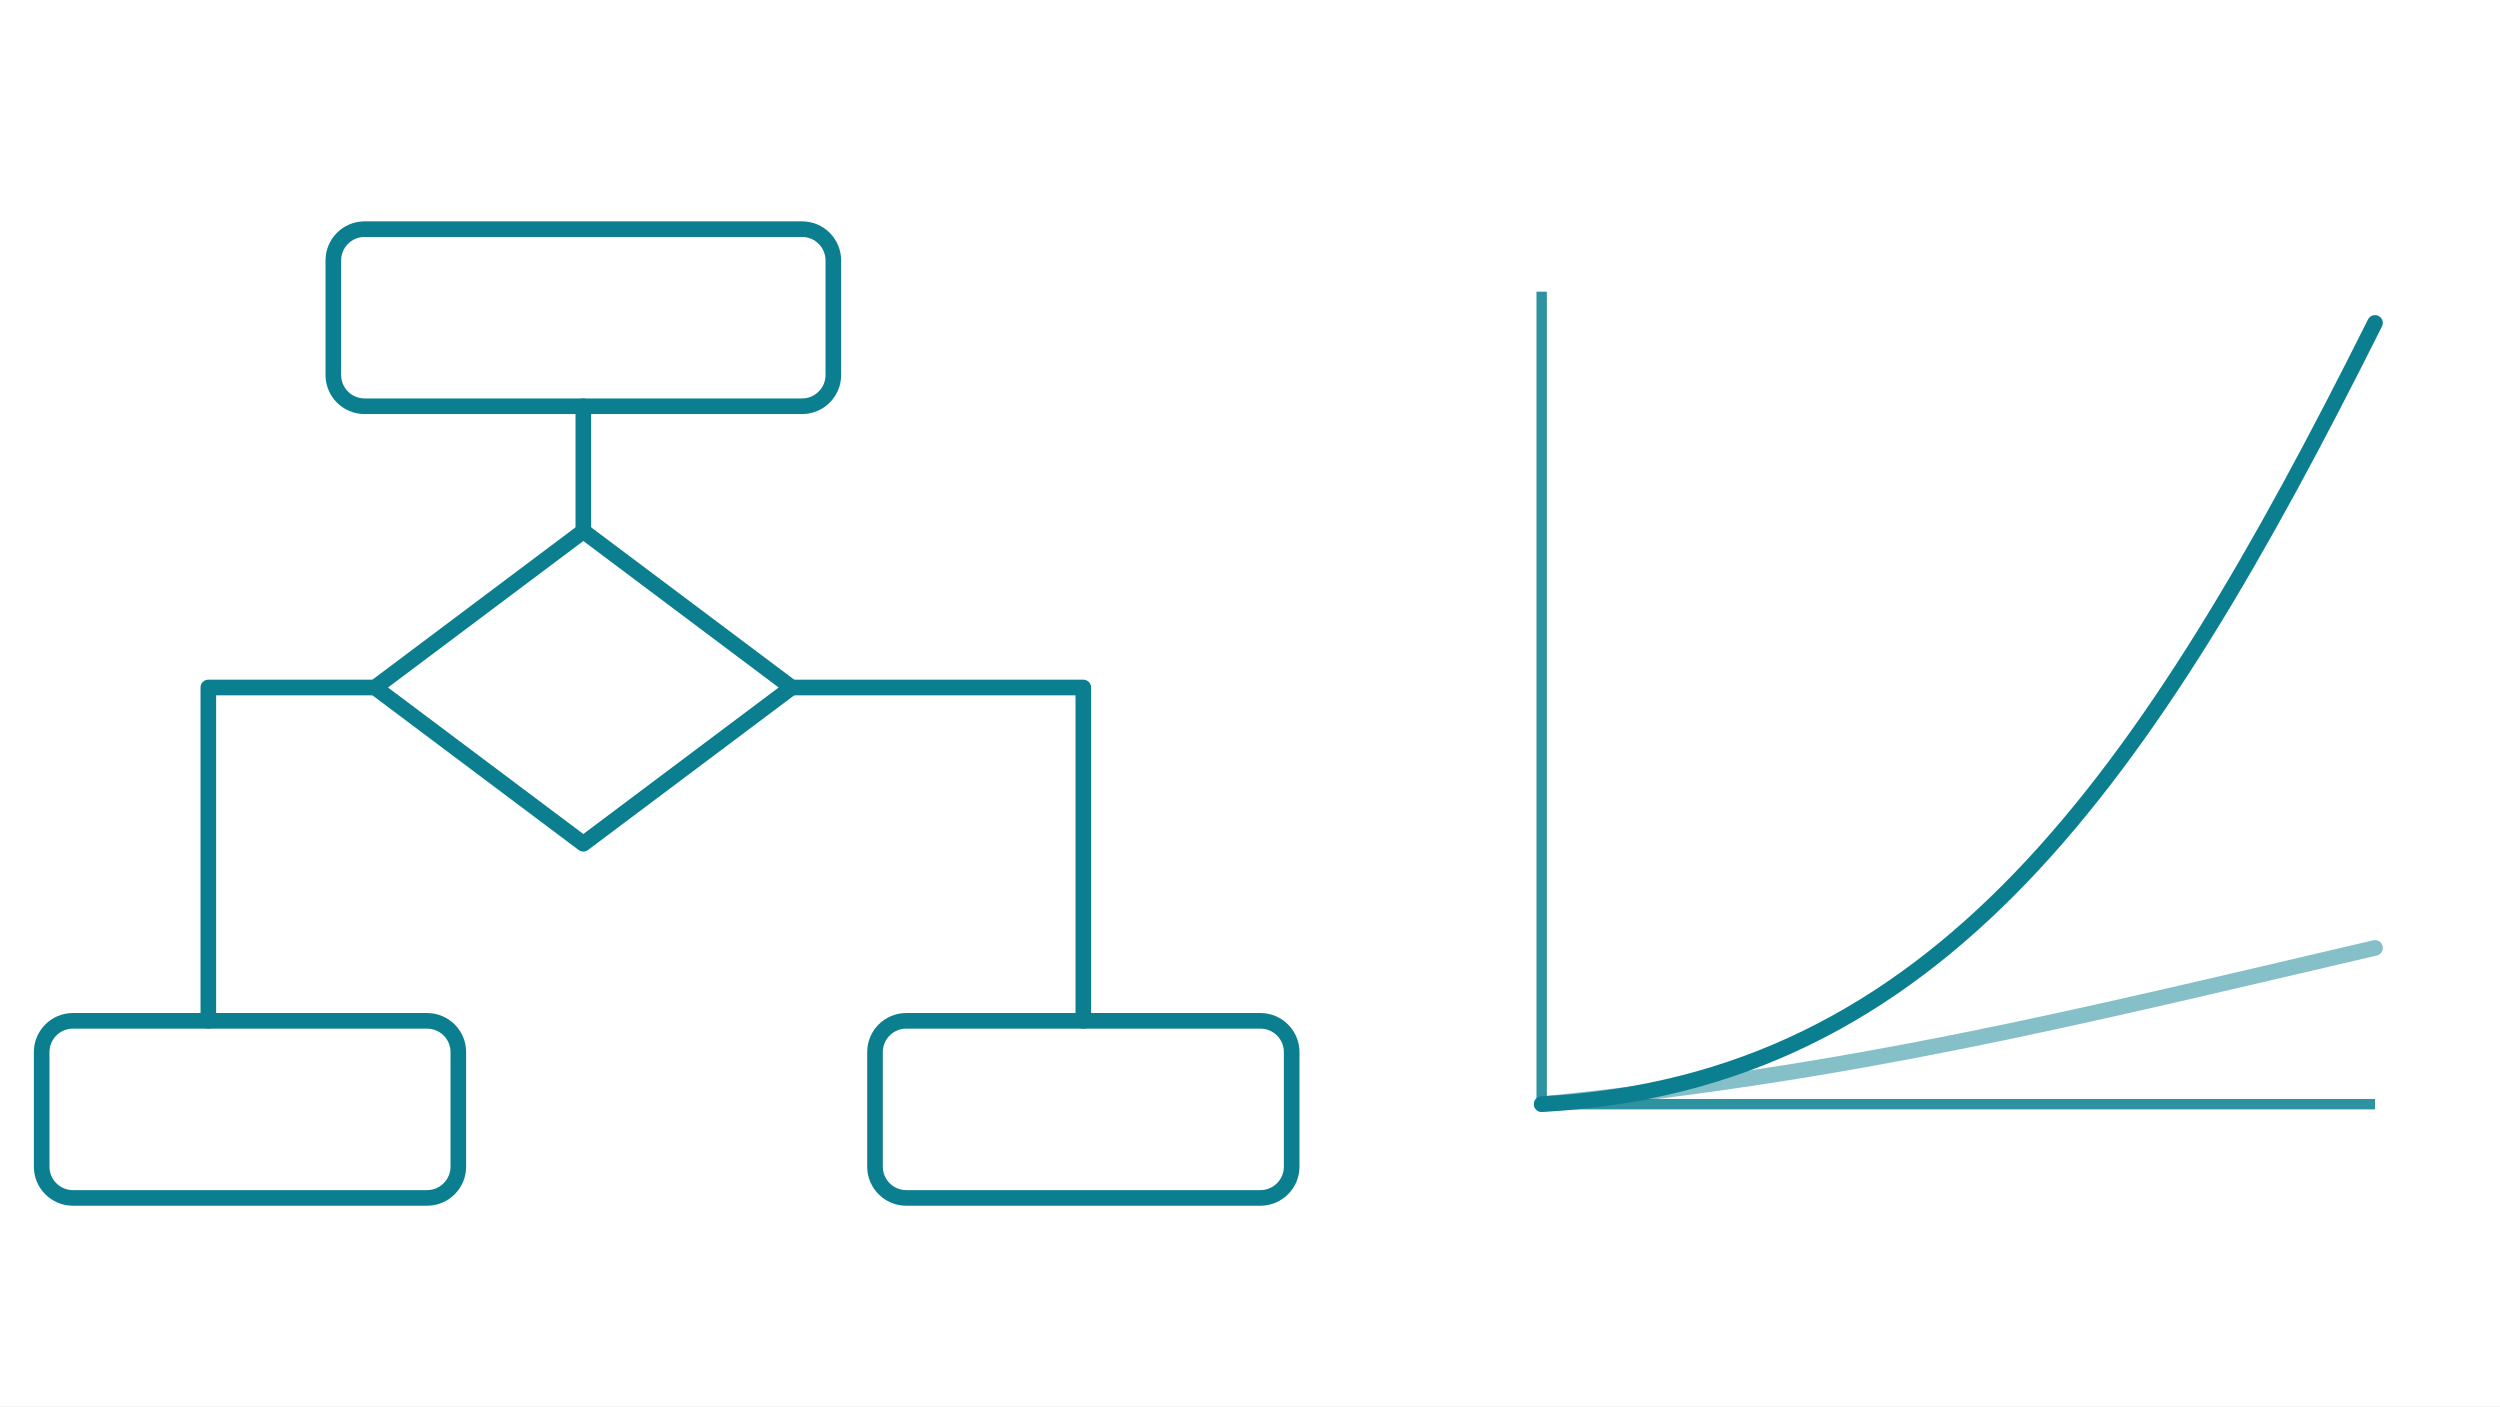
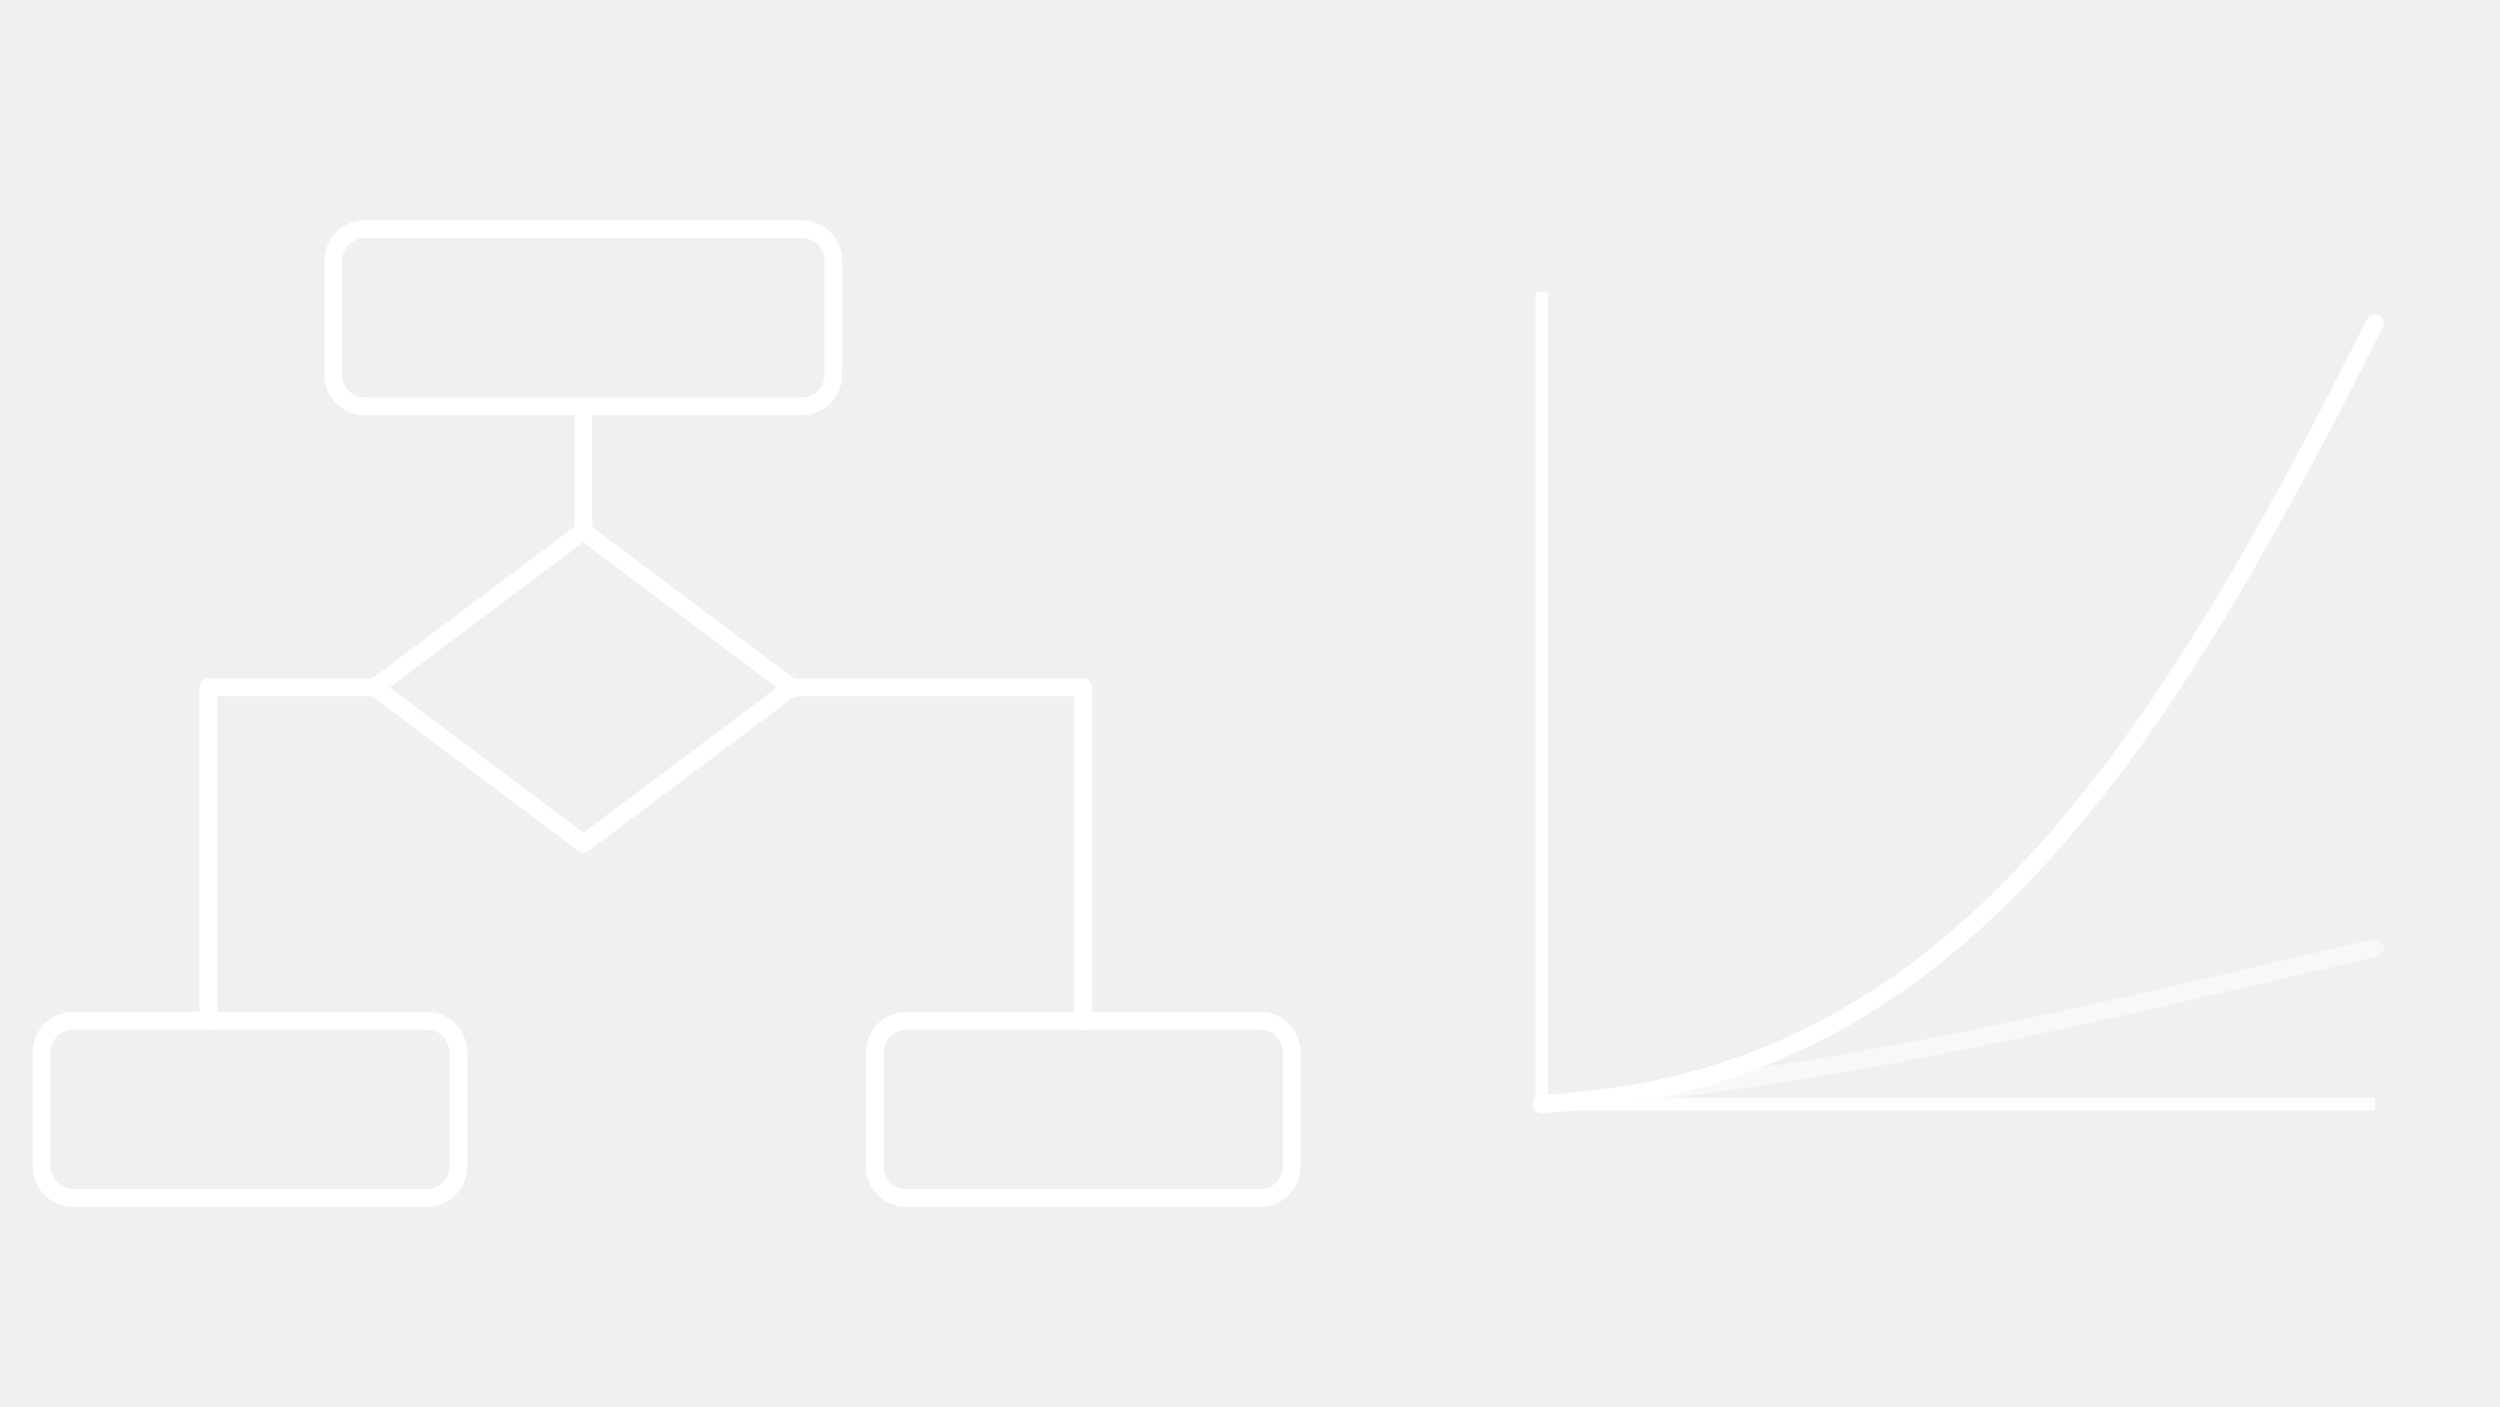
<svg xmlns="http://www.w3.org/2000/svg" viewBox="0 0 480 270" role="img" aria-label="A flow diagram branching at a decision, beside a curve showing work rising with input size">
-   <rect width="480" height="270" fill="#ffffff" />
-   <g fill="none" stroke="#0b7f8f" stroke-width="3" stroke-linecap="round" stroke-linejoin="round">
+   <g fill="none" stroke="#ffffff" stroke-width="3.4" stroke-linecap="round" stroke-linejoin="round">
    <rect x="64" y="44" width="96" height="34" rx="6" />
    <path d="M112 78 V102" />
    <path d="M112 102 l40 30 l-40 30 l-40 -30 z" />
    <path d="M152 132 H208 V196" />
    <path d="M72 132 H40 V196" />
    <rect x="168" y="196" width="80" height="34" rx="6" />
    <rect x="8" y="196" width="80" height="34" rx="6" />
  </g>
-   <g fill="none" stroke="#0b7f8f" stroke-width="2" opacity="0.85">
+   <g fill="none" stroke="#ffffff" stroke-width="2.4" opacity="0.85">
    <line x1="296" y1="212" x2="456" y2="212" />
    <line x1="296" y1="212" x2="296" y2="56" />
  </g>
-   <path d="M296 212 C 356 206 396 196 456 182" fill="none" stroke="#0b7f8f" stroke-width="3" stroke-linecap="round" opacity="0.5" />
-   <path d="M296 212 C 372 208 412 150 456 62" fill="none" stroke="#0b7f8f" stroke-width="3" stroke-linecap="round" />
+   <path d="M296 212 C 356 206 396 196 456 182" fill="none" stroke="#ffffff" stroke-width="3.4" stroke-linecap="round" opacity="0.5" />
+   <path d="M296 212 C 372 208 412 150 456 62" fill="none" stroke="#ffffff" stroke-width="3.4" stroke-linecap="round" />
</svg>
